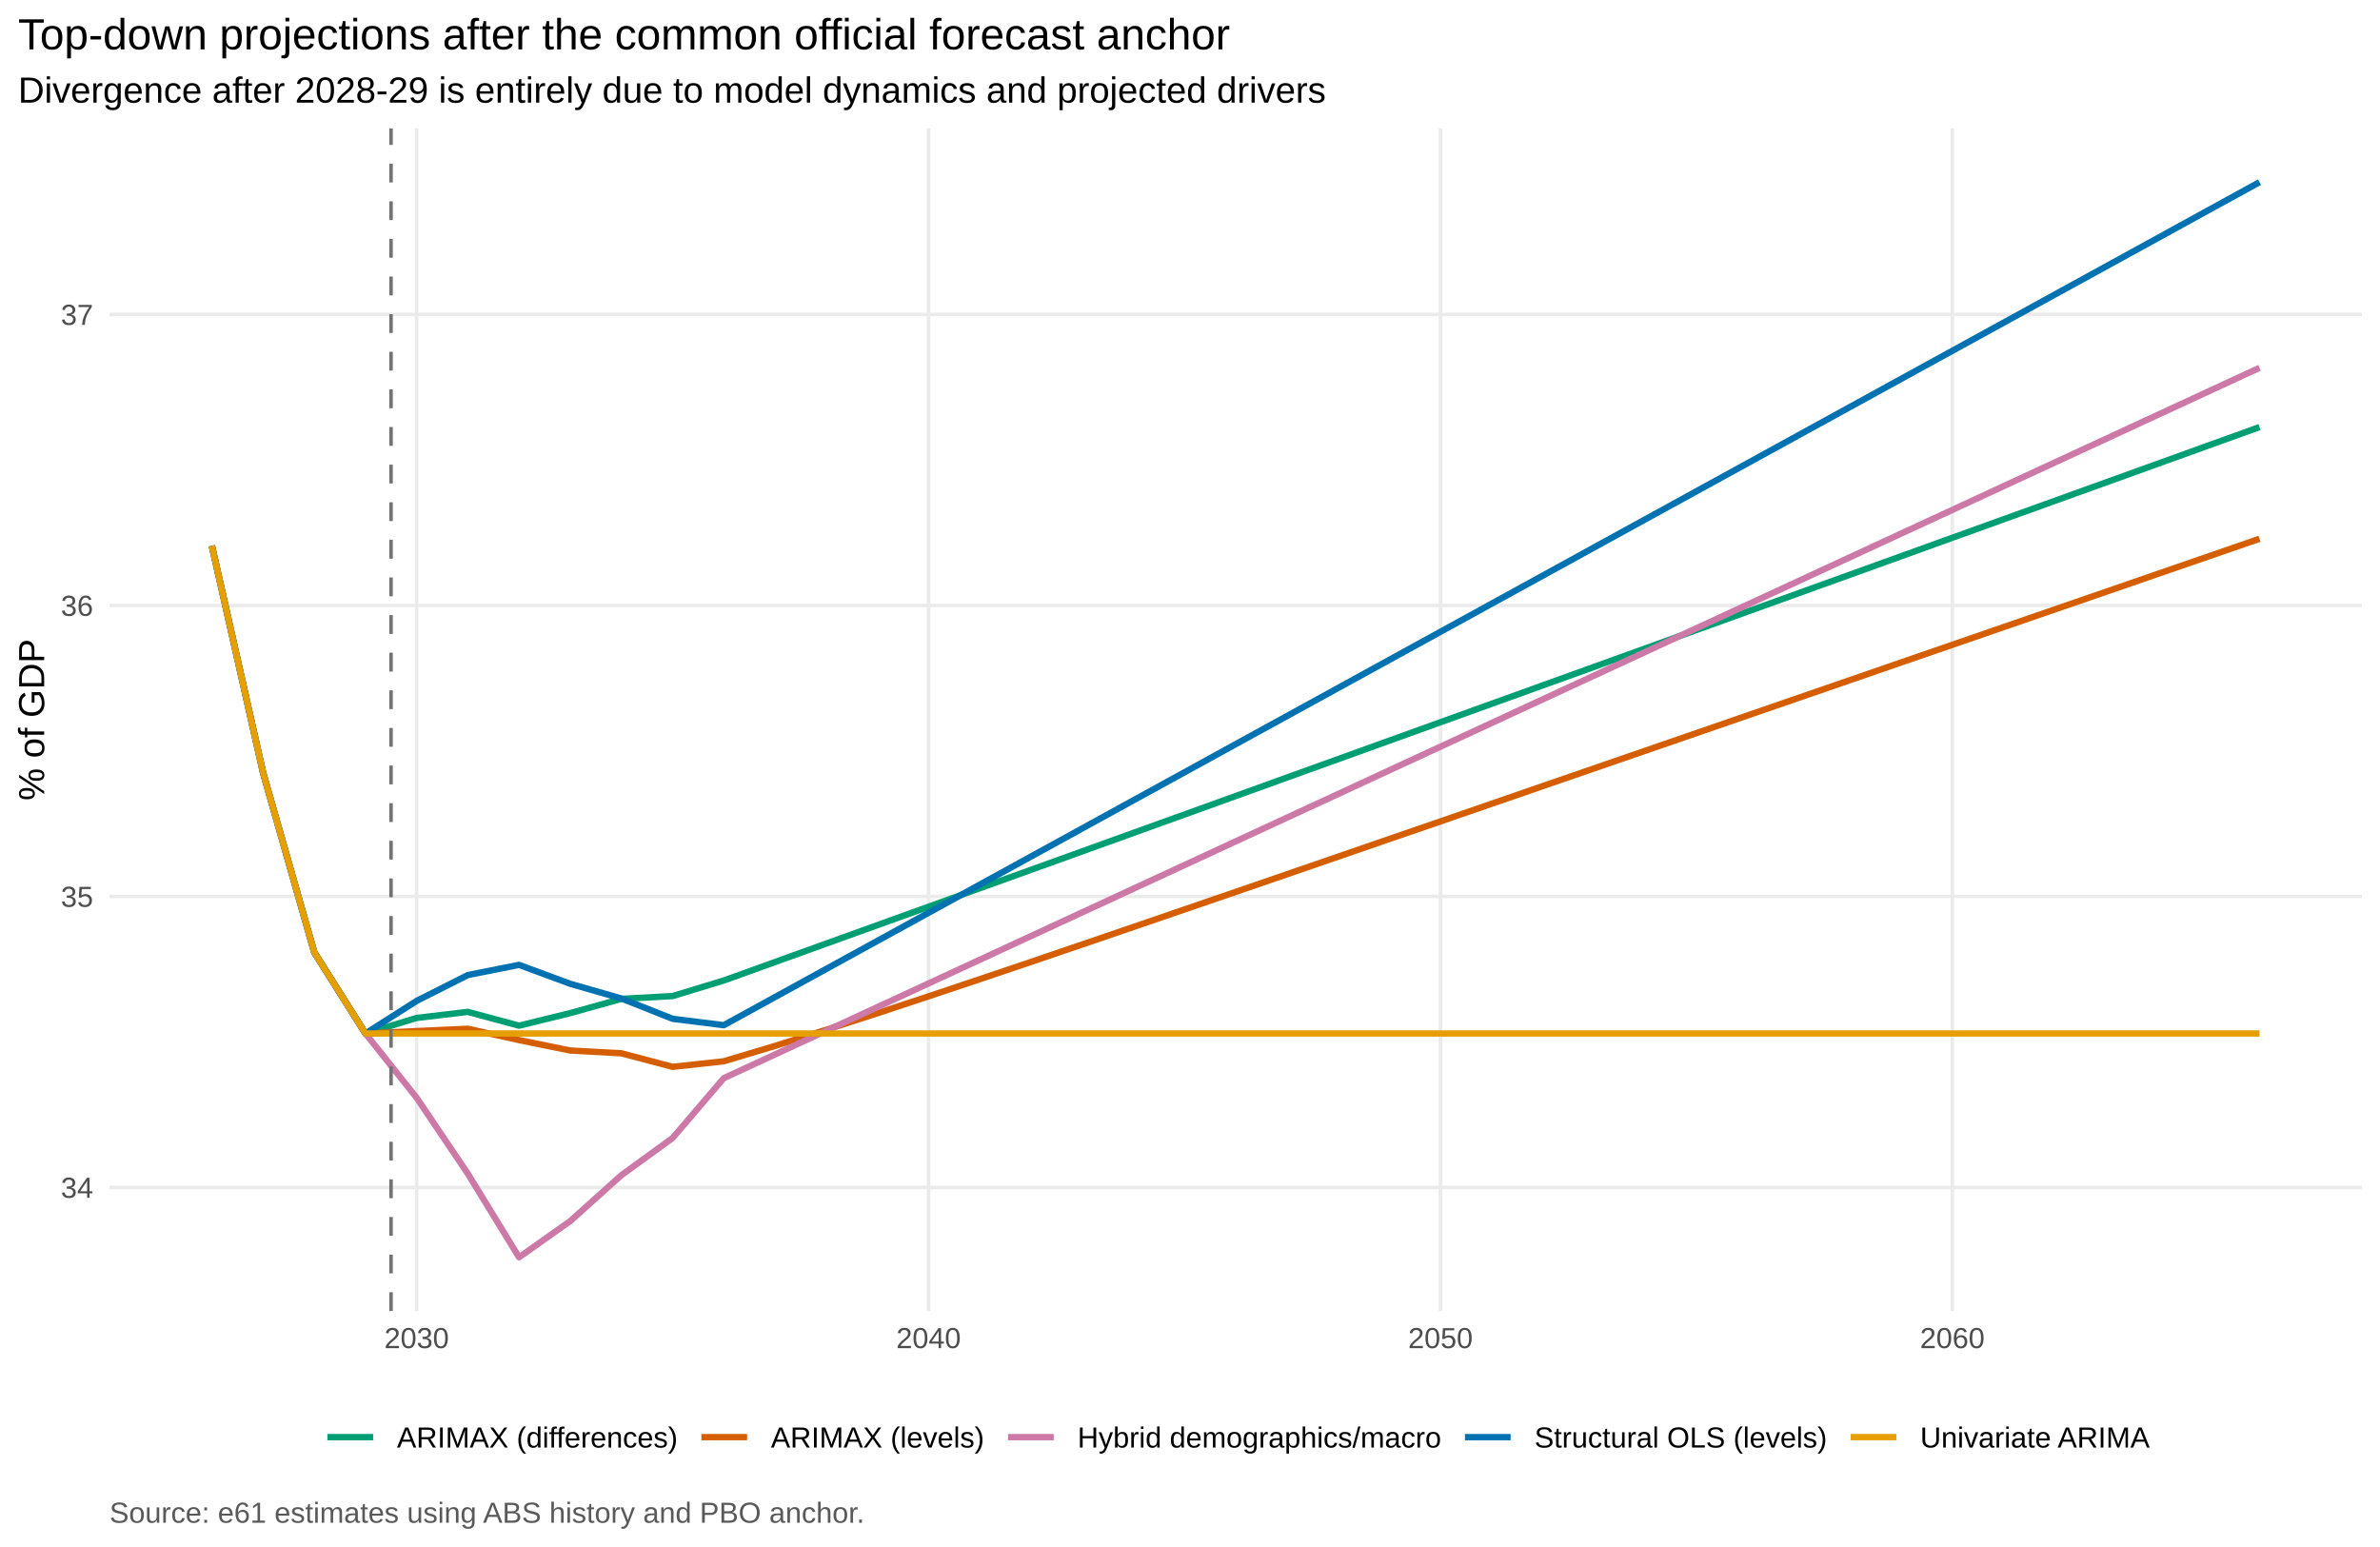
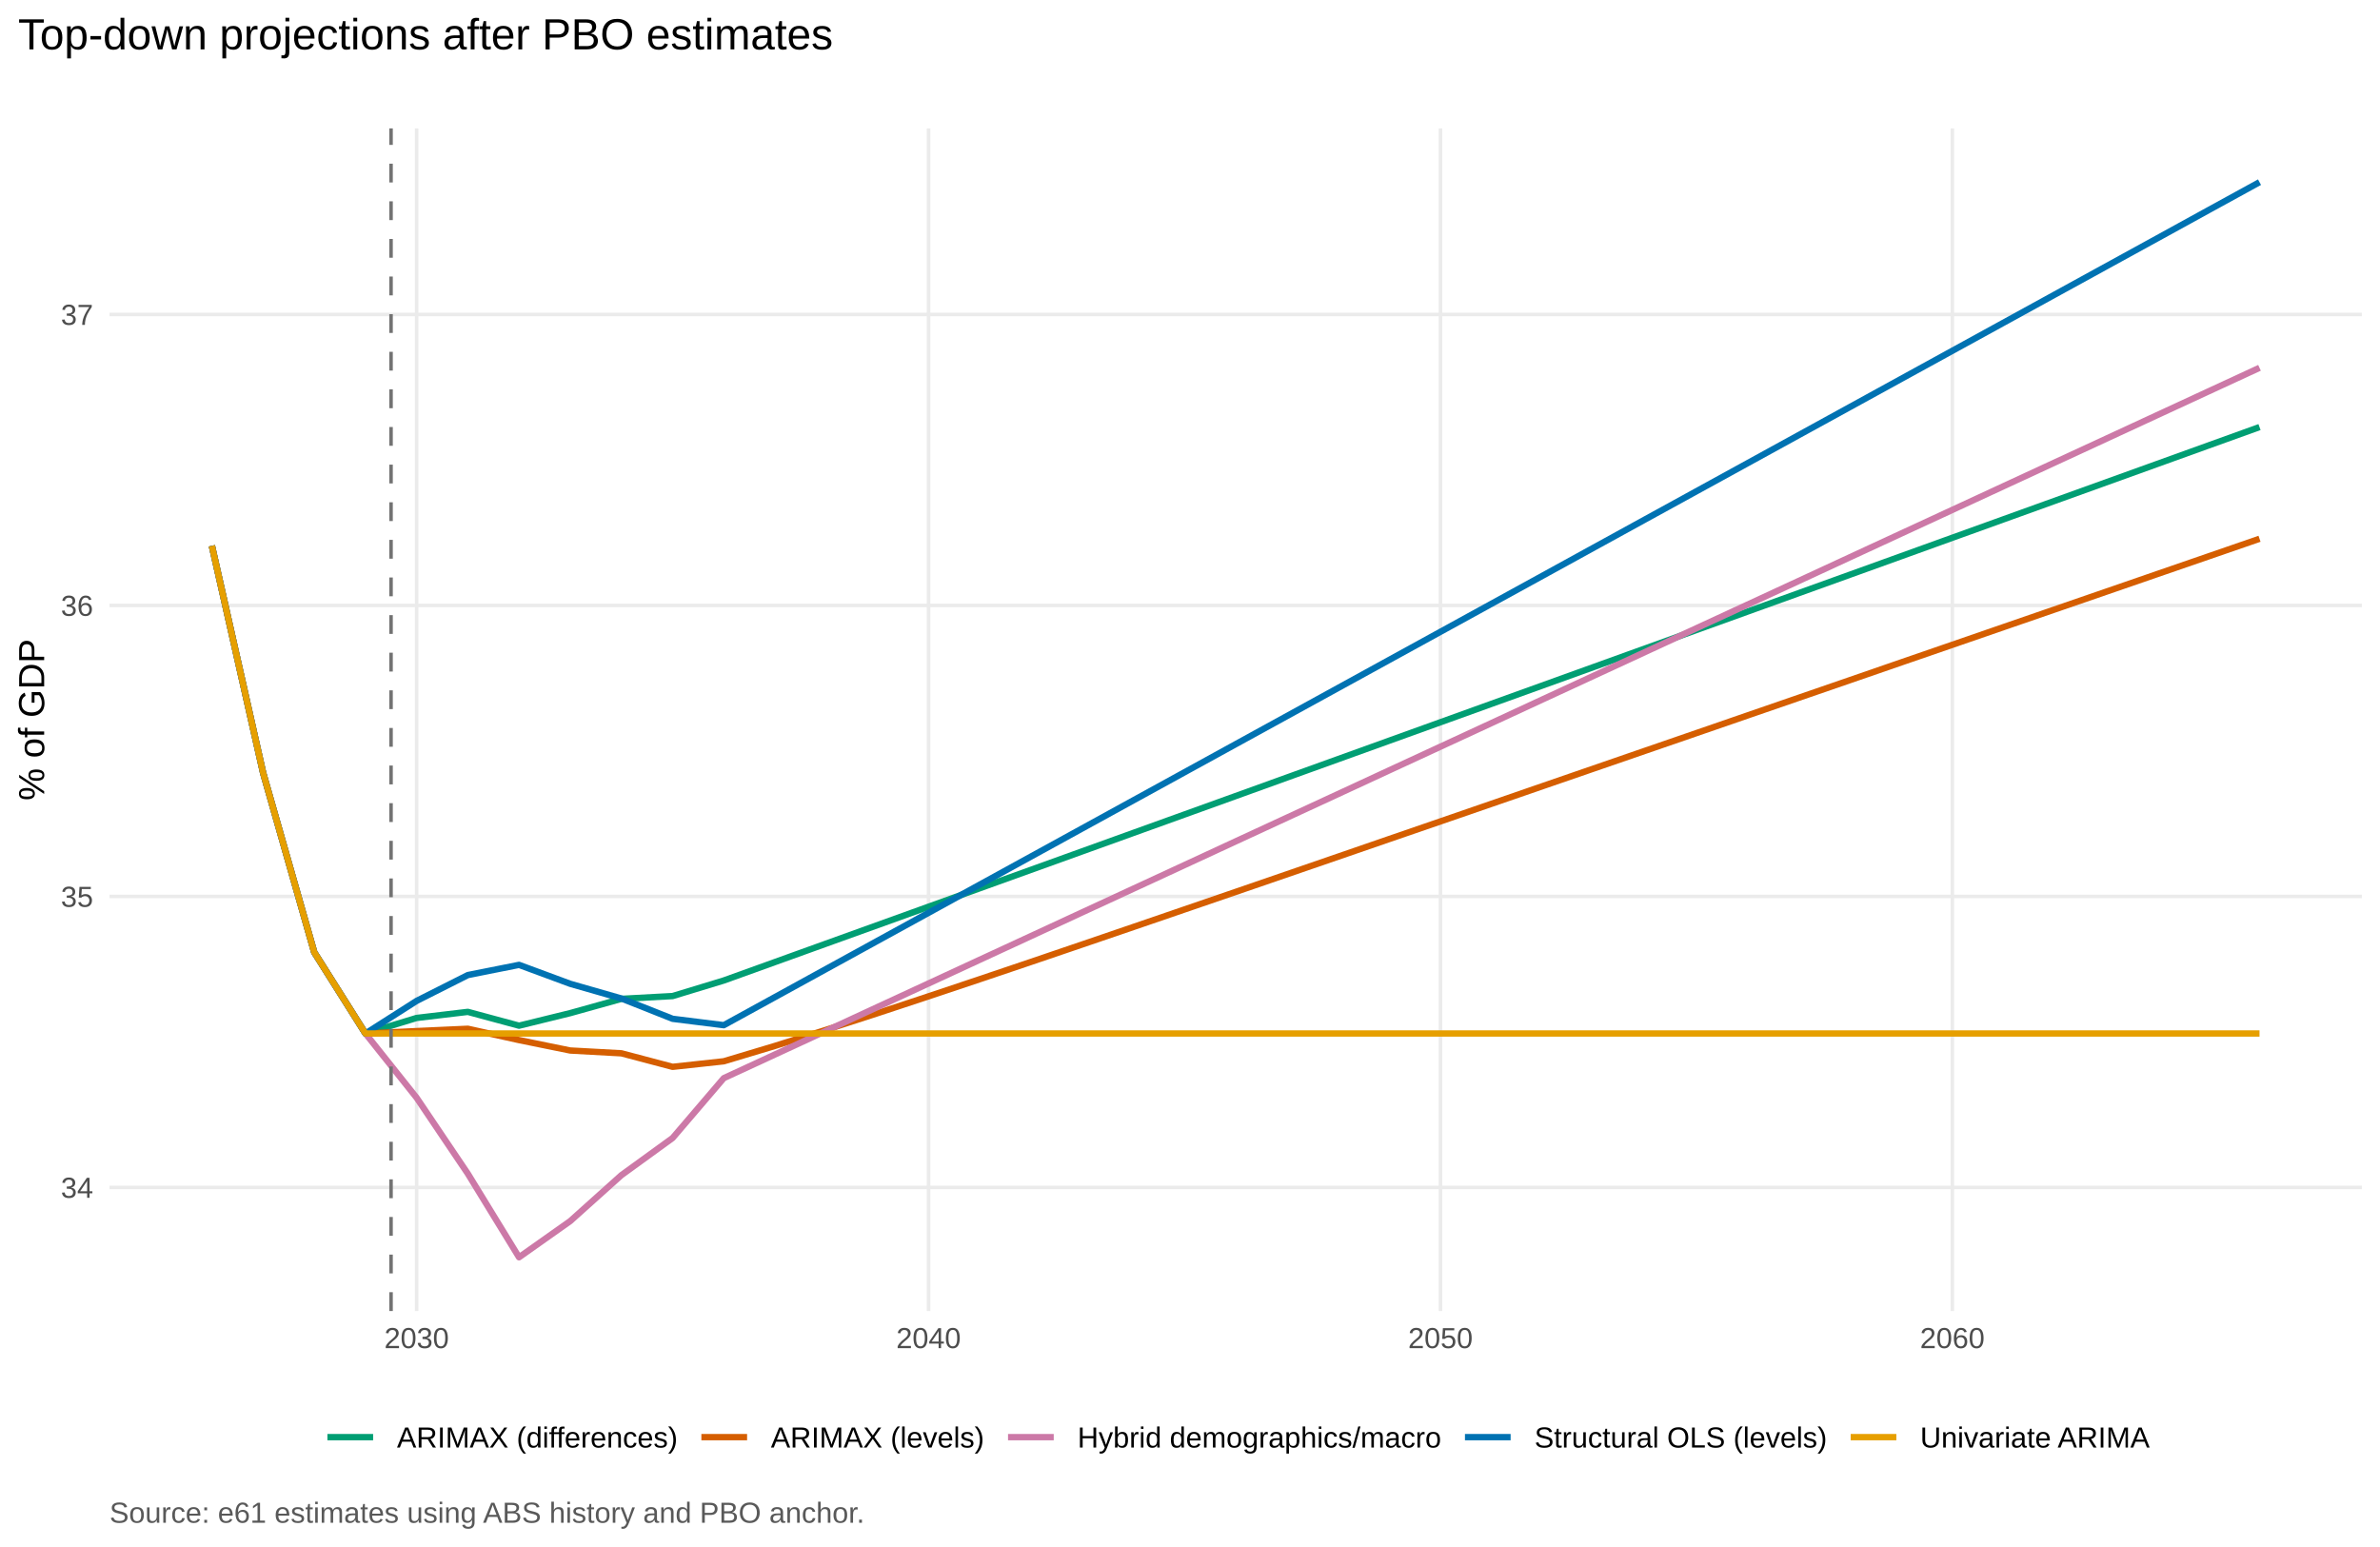
<svg xmlns="http://www.w3.org/2000/svg" width="720.00pt" height="468.00pt" viewBox="0 0 720.00 468.00">
  <g class="svglite">
    <defs>
      <style type="text/css">
    .svglite line, .svglite polyline, .svglite polygon, .svglite path, .svglite rect, .svglite circle {
      fill: none;
      stroke: #000000;
      stroke-linecap: round;
      stroke-linejoin: round;
      stroke-miterlimit: 10.00;
    }
    .svglite text {
      white-space: pre;
    }
    .svglite g.glyphgroup path {
      fill: inherit;
      stroke: none;
    }
  </style>
    </defs>
    <rect width="100%" height="100%" style="stroke: none; fill: #FFFFFF;" />
    <defs>
      <clipPath id="cpMC4wMHw3MjAuMDB8MC4wMHw0NjguMDA=">
        <rect x="0.00" y="0.00" width="720.00" height="468.00" />
      </clipPath>
    </defs>
    <g clip-path="url(#cpMC4wMHw3MjAuMDB8MC4wMHw0NjguMDA=)">
      <rect x="0.00" y="-0" width="720.00" height="468.00" style="stroke-width: 1.07; stroke: none; fill: #FFFFFF;" />
    </g>
    <defs>
      <clipPath id="cpMzMuMTN8NzE0LjUyfDM4Ljg1fDM5Ni42MQ==">
        <rect x="33.13" y="38.85" width="681.39" height="357.76" />
      </clipPath>
    </defs>
    <g clip-path="url(#cpMzMuMTN8NzE0LjUyfDM4Ljg1fDM5Ni42MQ==)">
      <polyline points="33.13,359.22 714.52,359.22 " style="stroke-width: 1.07; stroke: #EBEBEB; stroke-linecap: butt;" />
      <polyline points="33.13,271.19 714.52,271.19 " style="stroke-width: 1.07; stroke: #EBEBEB; stroke-linecap: butt;" />
      <polyline points="33.13,183.16 714.52,183.16 " style="stroke-width: 1.07; stroke: #EBEBEB; stroke-linecap: butt;" />
      <polyline points="33.13,95.13 714.52,95.13 " style="stroke-width: 1.07; stroke: #EBEBEB; stroke-linecap: butt;" />
      <polyline points="126.04,396.61 126.04,38.85 " style="stroke-width: 1.07; stroke: #EBEBEB; stroke-linecap: butt;" />
      <polyline points="280.91,396.61 280.91,38.85 " style="stroke-width: 1.07; stroke: #EBEBEB; stroke-linecap: butt;" />
      <polyline points="435.77,396.61 435.77,38.85 " style="stroke-width: 1.07; stroke: #EBEBEB; stroke-linecap: butt;" />
      <polyline points="590.63,396.61 590.63,38.85 " style="stroke-width: 1.07; stroke: #EBEBEB; stroke-linecap: butt;" />
      <polyline points="64.10,165.12 79.59,233.78 95.07,288.10 110.56,312.66 126.04,307.95 141.53,306.11 157.02,310.29 172.50,306.49 187.99,302.17 203.48,301.33 218.96,296.62 234.45,291.04 249.93,285.46 265.42,279.88 280.91,274.30 296.39,268.72 311.88,263.14 327.37,257.56 342.85,251.98 358.34,246.40 373.82,240.82 389.31,235.23 404.80,229.65 420.28,224.07 435.77,218.49 451.25,212.91 466.74,207.33 482.23,201.75 497.71,196.17 513.20,190.59 528.69,185.01 544.17,179.43 559.66,173.85 575.14,168.27 590.63,162.68 606.12,157.10 621.60,151.52 637.09,145.94 652.58,140.36 668.06,134.78 683.55,129.20 " style="stroke-width: 1.92; stroke: #009E73; stroke-linecap: butt;" />
      <polyline points="64.10,165.12 79.59,233.78 95.07,288.10 110.56,312.66 126.04,311.92 141.53,311.22 157.02,314.65 172.50,317.80 187.99,318.65 203.48,322.74 218.96,321.06 234.45,316.41 249.93,311.54 265.42,306.53 280.91,301.41 296.39,296.23 311.88,291.00 327.37,285.73 342.85,280.44 358.34,275.13 373.82,269.82 389.31,264.49 404.80,259.16 420.28,253.82 435.77,248.49 451.25,243.15 466.74,237.80 482.23,232.46 497.71,227.12 513.20,221.78 528.69,216.43 544.17,211.09 559.66,205.75 575.14,200.40 590.63,195.06 606.12,189.71 621.60,184.37 637.09,179.03 652.58,173.68 668.06,168.34 683.55,162.99 " style="stroke-width: 1.92; stroke: #D55E00; stroke-linecap: butt;" />
      <polyline points="64.10,165.12 79.59,233.78 95.07,288.10 110.56,312.66 126.04,332.10 141.53,355.07 157.02,380.35 172.50,369.41 187.99,355.51 203.48,344.27 218.96,326.16 234.45,319.00 249.93,311.84 265.42,304.67 280.91,297.51 296.39,290.35 311.88,283.19 327.37,276.02 342.85,268.86 358.34,261.70 373.82,254.53 389.31,247.37 404.80,240.21 420.28,233.04 435.77,225.88 451.25,218.72 466.74,211.55 482.23,204.39 497.71,197.23 513.20,190.06 528.69,182.90 544.17,175.74 559.66,168.57 575.14,161.41 590.63,154.25 606.12,147.08 621.60,139.92 637.09,132.76 652.58,125.59 668.06,118.43 683.55,111.27 " style="stroke-width: 1.92; stroke: #CC79A7; stroke-linecap: butt;" />
      <polyline points="64.10,165.12 79.59,233.78 95.07,288.10 110.56,312.66 126.04,302.79 141.53,294.98 157.02,291.89 172.50,297.62 187.99,302.06 203.48,308.21 218.96,310.14 234.45,301.64 249.93,293.14 265.42,284.64 280.91,276.14 296.39,267.63 311.88,259.13 327.37,250.63 342.85,242.13 358.34,233.63 373.82,225.13 389.31,216.63 404.80,208.13 420.28,199.63 435.77,191.13 451.25,182.63 466.74,174.13 482.23,165.62 497.71,157.12 513.20,148.62 528.69,140.12 544.17,131.62 559.66,123.12 575.14,114.62 590.63,106.12 606.12,97.62 621.60,89.12 637.09,80.62 652.58,72.12 668.06,63.61 683.55,55.11 " style="stroke-width: 1.92; stroke: #0072B2; stroke-linecap: butt;" />
      <polyline points="64.10,165.12 79.59,233.78 95.07,288.10 110.56,312.66 126.04,312.66 141.53,312.66 157.02,312.66 172.50,312.66 187.99,312.66 203.48,312.66 218.96,312.66 234.45,312.66 249.93,312.66 265.42,312.66 280.91,312.66 296.39,312.66 311.88,312.66 327.37,312.66 342.85,312.66 358.34,312.66 373.82,312.66 389.31,312.66 404.80,312.66 420.28,312.66 435.77,312.66 451.25,312.66 466.74,312.66 482.23,312.66 497.71,312.66 513.20,312.66 528.69,312.66 544.17,312.66 559.66,312.66 575.14,312.66 590.63,312.66 606.12,312.66 621.60,312.66 637.09,312.66 652.58,312.66 668.06,312.66 683.55,312.66 " style="stroke-width: 1.92; stroke: #E69F00; stroke-linecap: butt;" />
      <line x1="118.30" y1="396.61" x2="118.30" y2="38.85" style="stroke-width: 1.07; stroke: #737373; stroke-dasharray: 5.69,5.69; stroke-linecap: butt;" />
    </g>
    <g clip-path="url(#cpMC4wMHw3MjAuMDB8MC4wMHw0NjguMDA=)">
      <text x="28.20" y="362.37" text-anchor="end" style="font-size: 8.80px;fill: #4D4D4D; font-family: &quot;Arial&quot;;" textLength="9.78px" lengthAdjust="spacingAndGlyphs">34</text>
      <text x="28.20" y="274.34" text-anchor="end" style="font-size: 8.80px;fill: #4D4D4D; font-family: &quot;Arial&quot;;" textLength="9.78px" lengthAdjust="spacingAndGlyphs">35</text>
      <text x="28.20" y="186.31" text-anchor="end" style="font-size: 8.80px;fill: #4D4D4D; font-family: &quot;Arial&quot;;" textLength="9.78px" lengthAdjust="spacingAndGlyphs">36</text>
      <text x="28.20" y="98.28" text-anchor="end" style="font-size: 8.80px;fill: #4D4D4D; font-family: &quot;Arial&quot;;" textLength="9.78px" lengthAdjust="spacingAndGlyphs">37</text>
      <text x="126.04" y="407.84" text-anchor="middle" style="font-size: 8.80px;fill: #4D4D4D; font-family: &quot;Arial&quot;;" textLength="19.56px" lengthAdjust="spacingAndGlyphs">2030</text>
      <text x="280.91" y="407.84" text-anchor="middle" style="font-size: 8.80px;fill: #4D4D4D; font-family: &quot;Arial&quot;;" textLength="19.56px" lengthAdjust="spacingAndGlyphs">2040</text>
      <text x="435.77" y="407.84" text-anchor="middle" style="font-size: 8.80px;fill: #4D4D4D; font-family: &quot;Arial&quot;;" textLength="19.56px" lengthAdjust="spacingAndGlyphs">2050</text>
      <text x="590.63" y="407.84" text-anchor="middle" style="font-size: 8.80px;fill: #4D4D4D; font-family: &quot;Arial&quot;;" textLength="19.56px" lengthAdjust="spacingAndGlyphs">2060</text>
      <text transform="translate(13.36,217.73) rotate(-90)" text-anchor="middle" style="font-size: 11.00px; font-family: &quot;Arial&quot;;" textLength="48.94px" lengthAdjust="spacingAndGlyphs">% of GDP</text>
      <line x1="99.05" y1="434.77" x2="112.88" y2="434.77" style="stroke-width: 1.92; stroke: #009E73; stroke-linecap: butt;" />
      <line x1="212.18" y1="434.77" x2="226.01" y2="434.77" style="stroke-width: 1.92; stroke: #D55E00; stroke-linecap: butt;" />
      <line x1="304.95" y1="434.77" x2="318.78" y2="434.77" style="stroke-width: 1.92; stroke: #CC79A7; stroke-linecap: butt;" />
      <line x1="443.18" y1="434.77" x2="457.00" y2="434.77" style="stroke-width: 1.92; stroke: #0072B2; stroke-linecap: butt;" />
      <line x1="559.87" y1="434.77" x2="573.69" y2="434.77" style="stroke-width: 1.92; stroke: #E69F00; stroke-linecap: butt;" />
      <text x="120.09" y="437.92" style="font-size: 8.80px; font-family: &quot;Arial&quot;;" textLength="84.89px" lengthAdjust="spacingAndGlyphs">ARIMAX (differences)</text>
      <text x="233.21" y="437.92" style="font-size: 8.80px; font-family: &quot;Arial&quot;;" textLength="64.53px" lengthAdjust="spacingAndGlyphs">ARIMAX (levels)</text>
      <text x="325.98" y="437.92" style="font-size: 8.80px; font-family: &quot;Arial&quot;;" textLength="109.98px" lengthAdjust="spacingAndGlyphs">Hybrid demographics/macro</text>
      <text x="464.21" y="437.92" style="font-size: 8.80px; font-family: &quot;Arial&quot;;" textLength="88.45px" lengthAdjust="spacingAndGlyphs">Structural OLS (levels)</text>
      <text x="580.90" y="437.92" style="font-size: 8.80px; font-family: &quot;Arial&quot;;" textLength="69.42px" lengthAdjust="spacingAndGlyphs">Univariate ARIMA</text>
-       <text x="5.48" y="31.05" style="font-size: 11.00px; font-family: &quot;Arial&quot;;" textLength="395.84px" lengthAdjust="spacingAndGlyphs">Divergence after 2028-29 is entirely due to model dynamics and projected drivers</text>
-       <text x="5.48" y="14.93" style="font-size: 13.20px; font-family: &quot;Arial&quot;;" textLength="366.03px" lengthAdjust="spacingAndGlyphs">Top-down projections after the common official forecast anchor</text>
+       <text x="5.48" y="14.93" style="font-size: 13.20px; font-family: &quot;Arial&quot;;" textLength="246.14px" lengthAdjust="spacingAndGlyphs">Top-down projections after PBO estimates</text>
      <text x="33.13" y="460.67" style="font-size: 8.80px;fill: #595959; font-family: &quot;Arial&quot;;" textLength="228.31px" lengthAdjust="spacingAndGlyphs">Source: e61 estimates using ABS history and PBO anchor.</text>
    </g>
  </g>
</svg>
